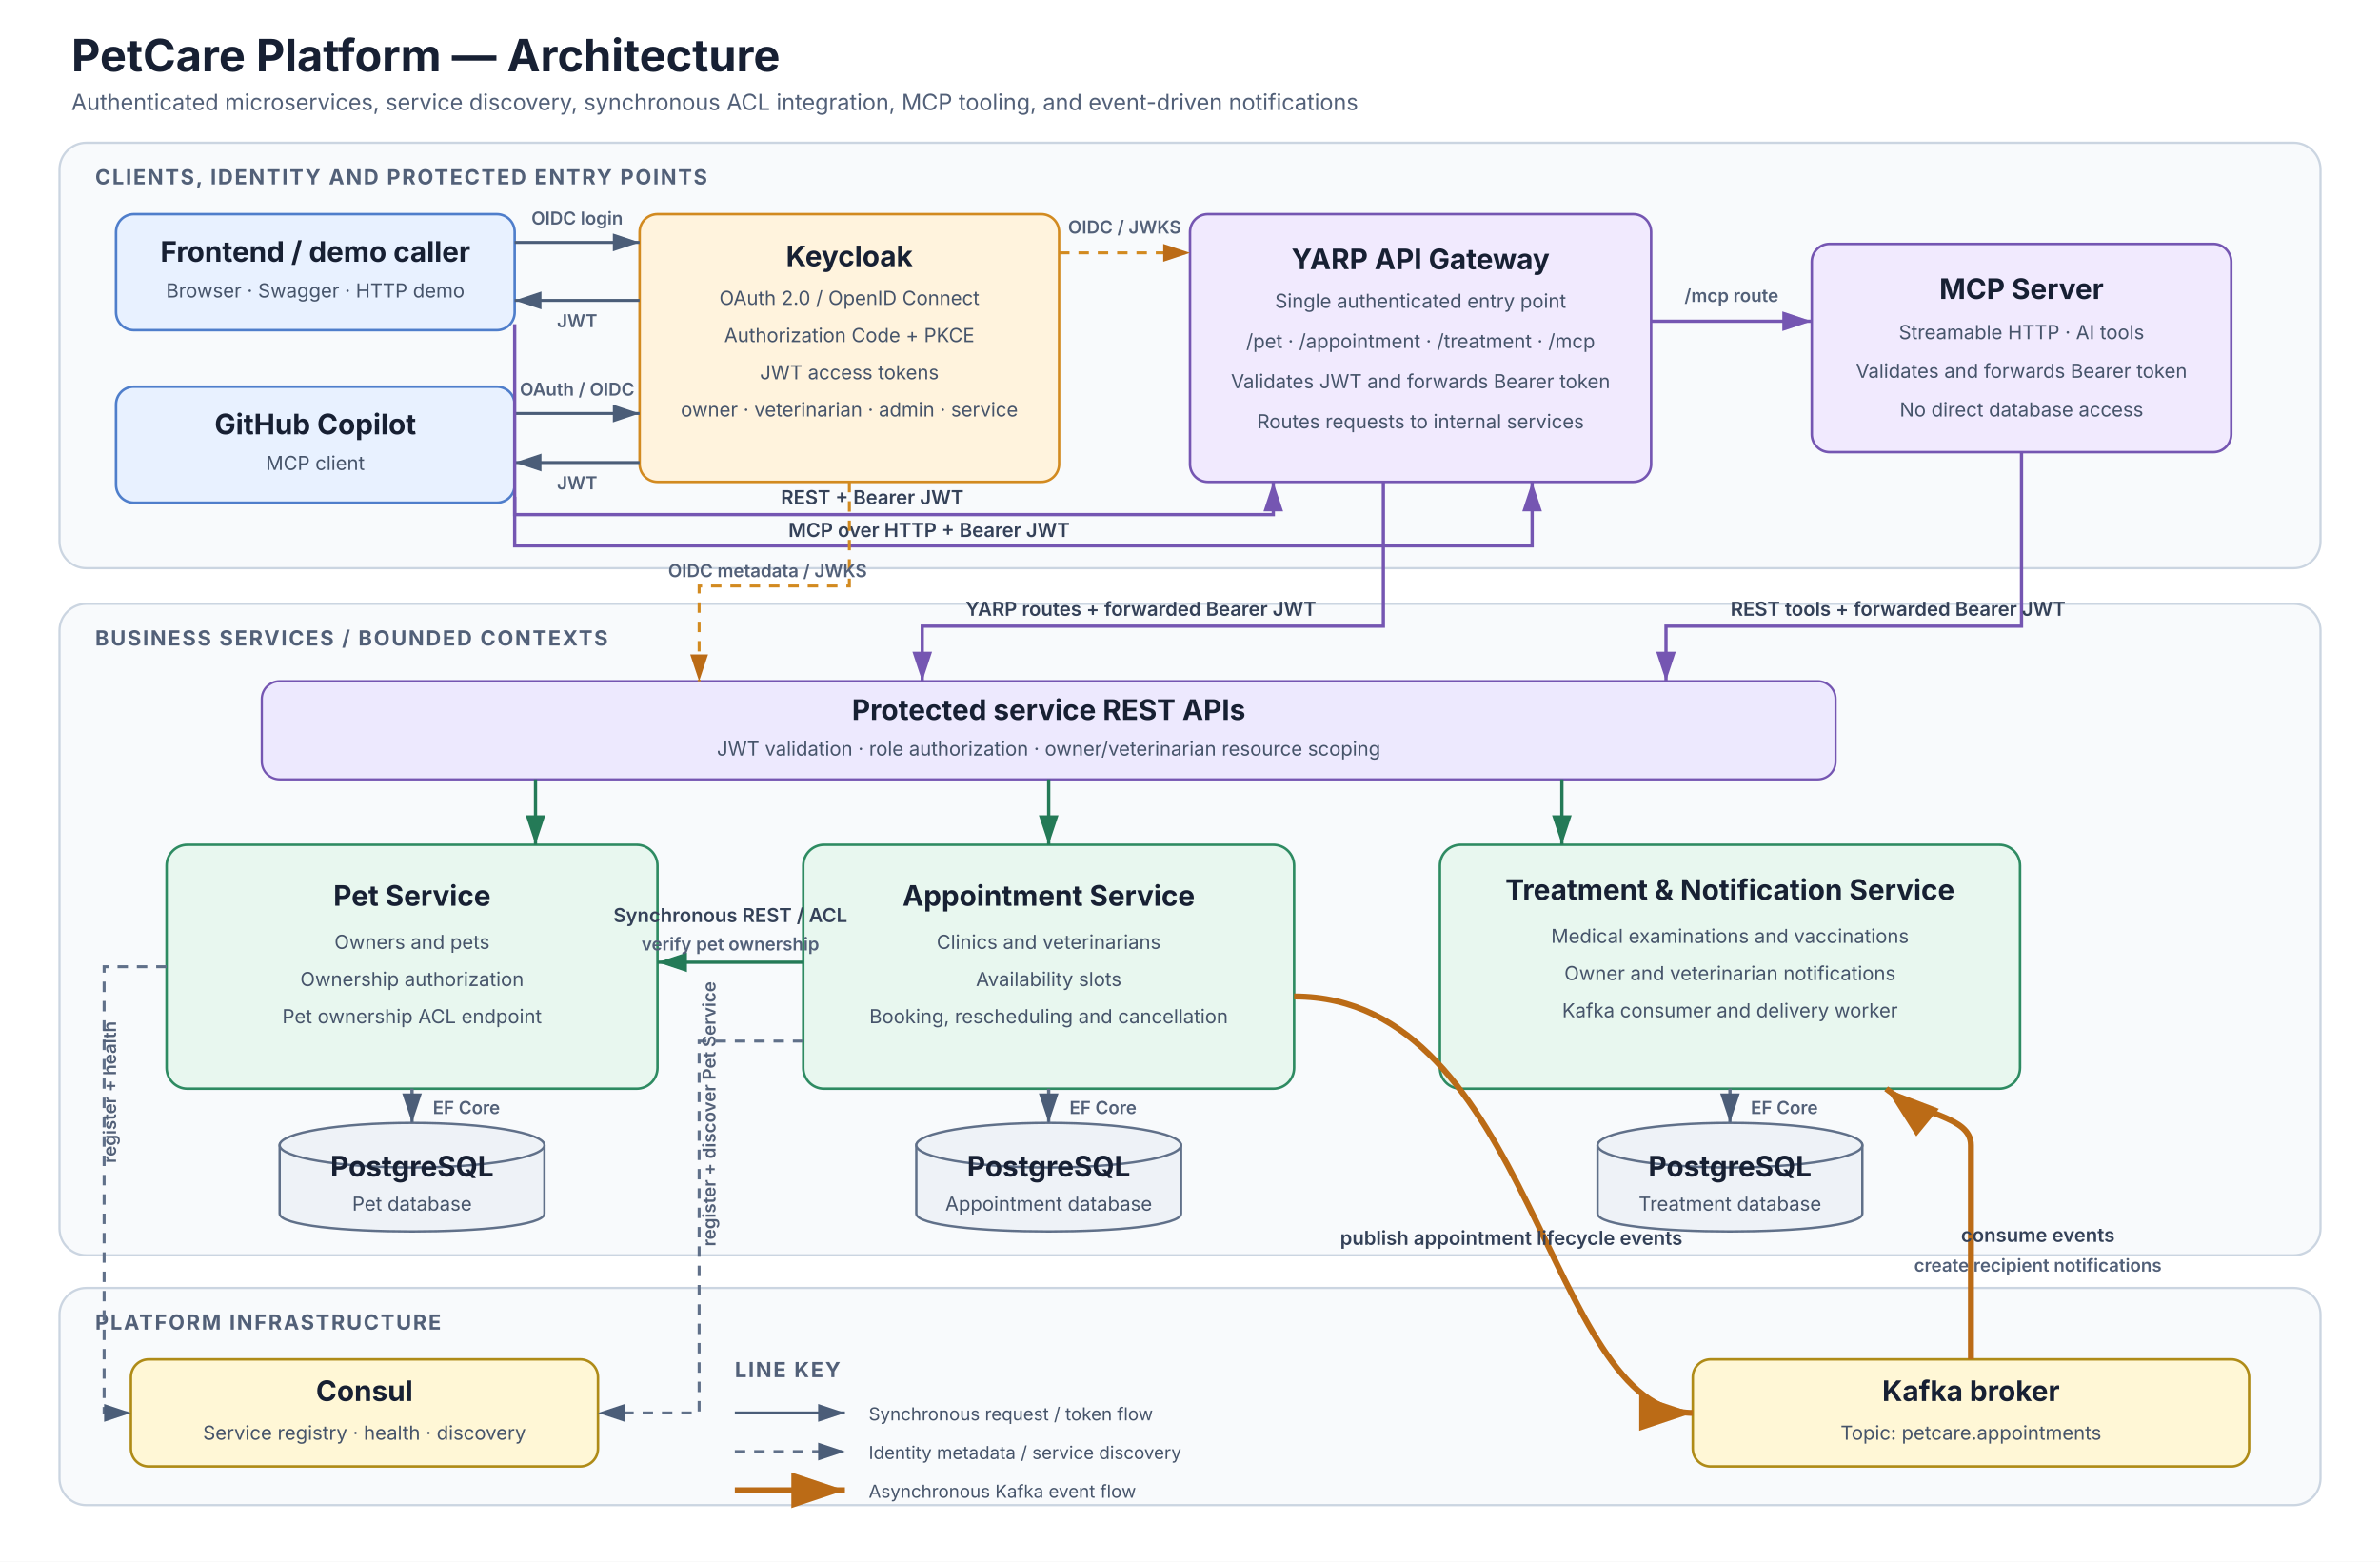
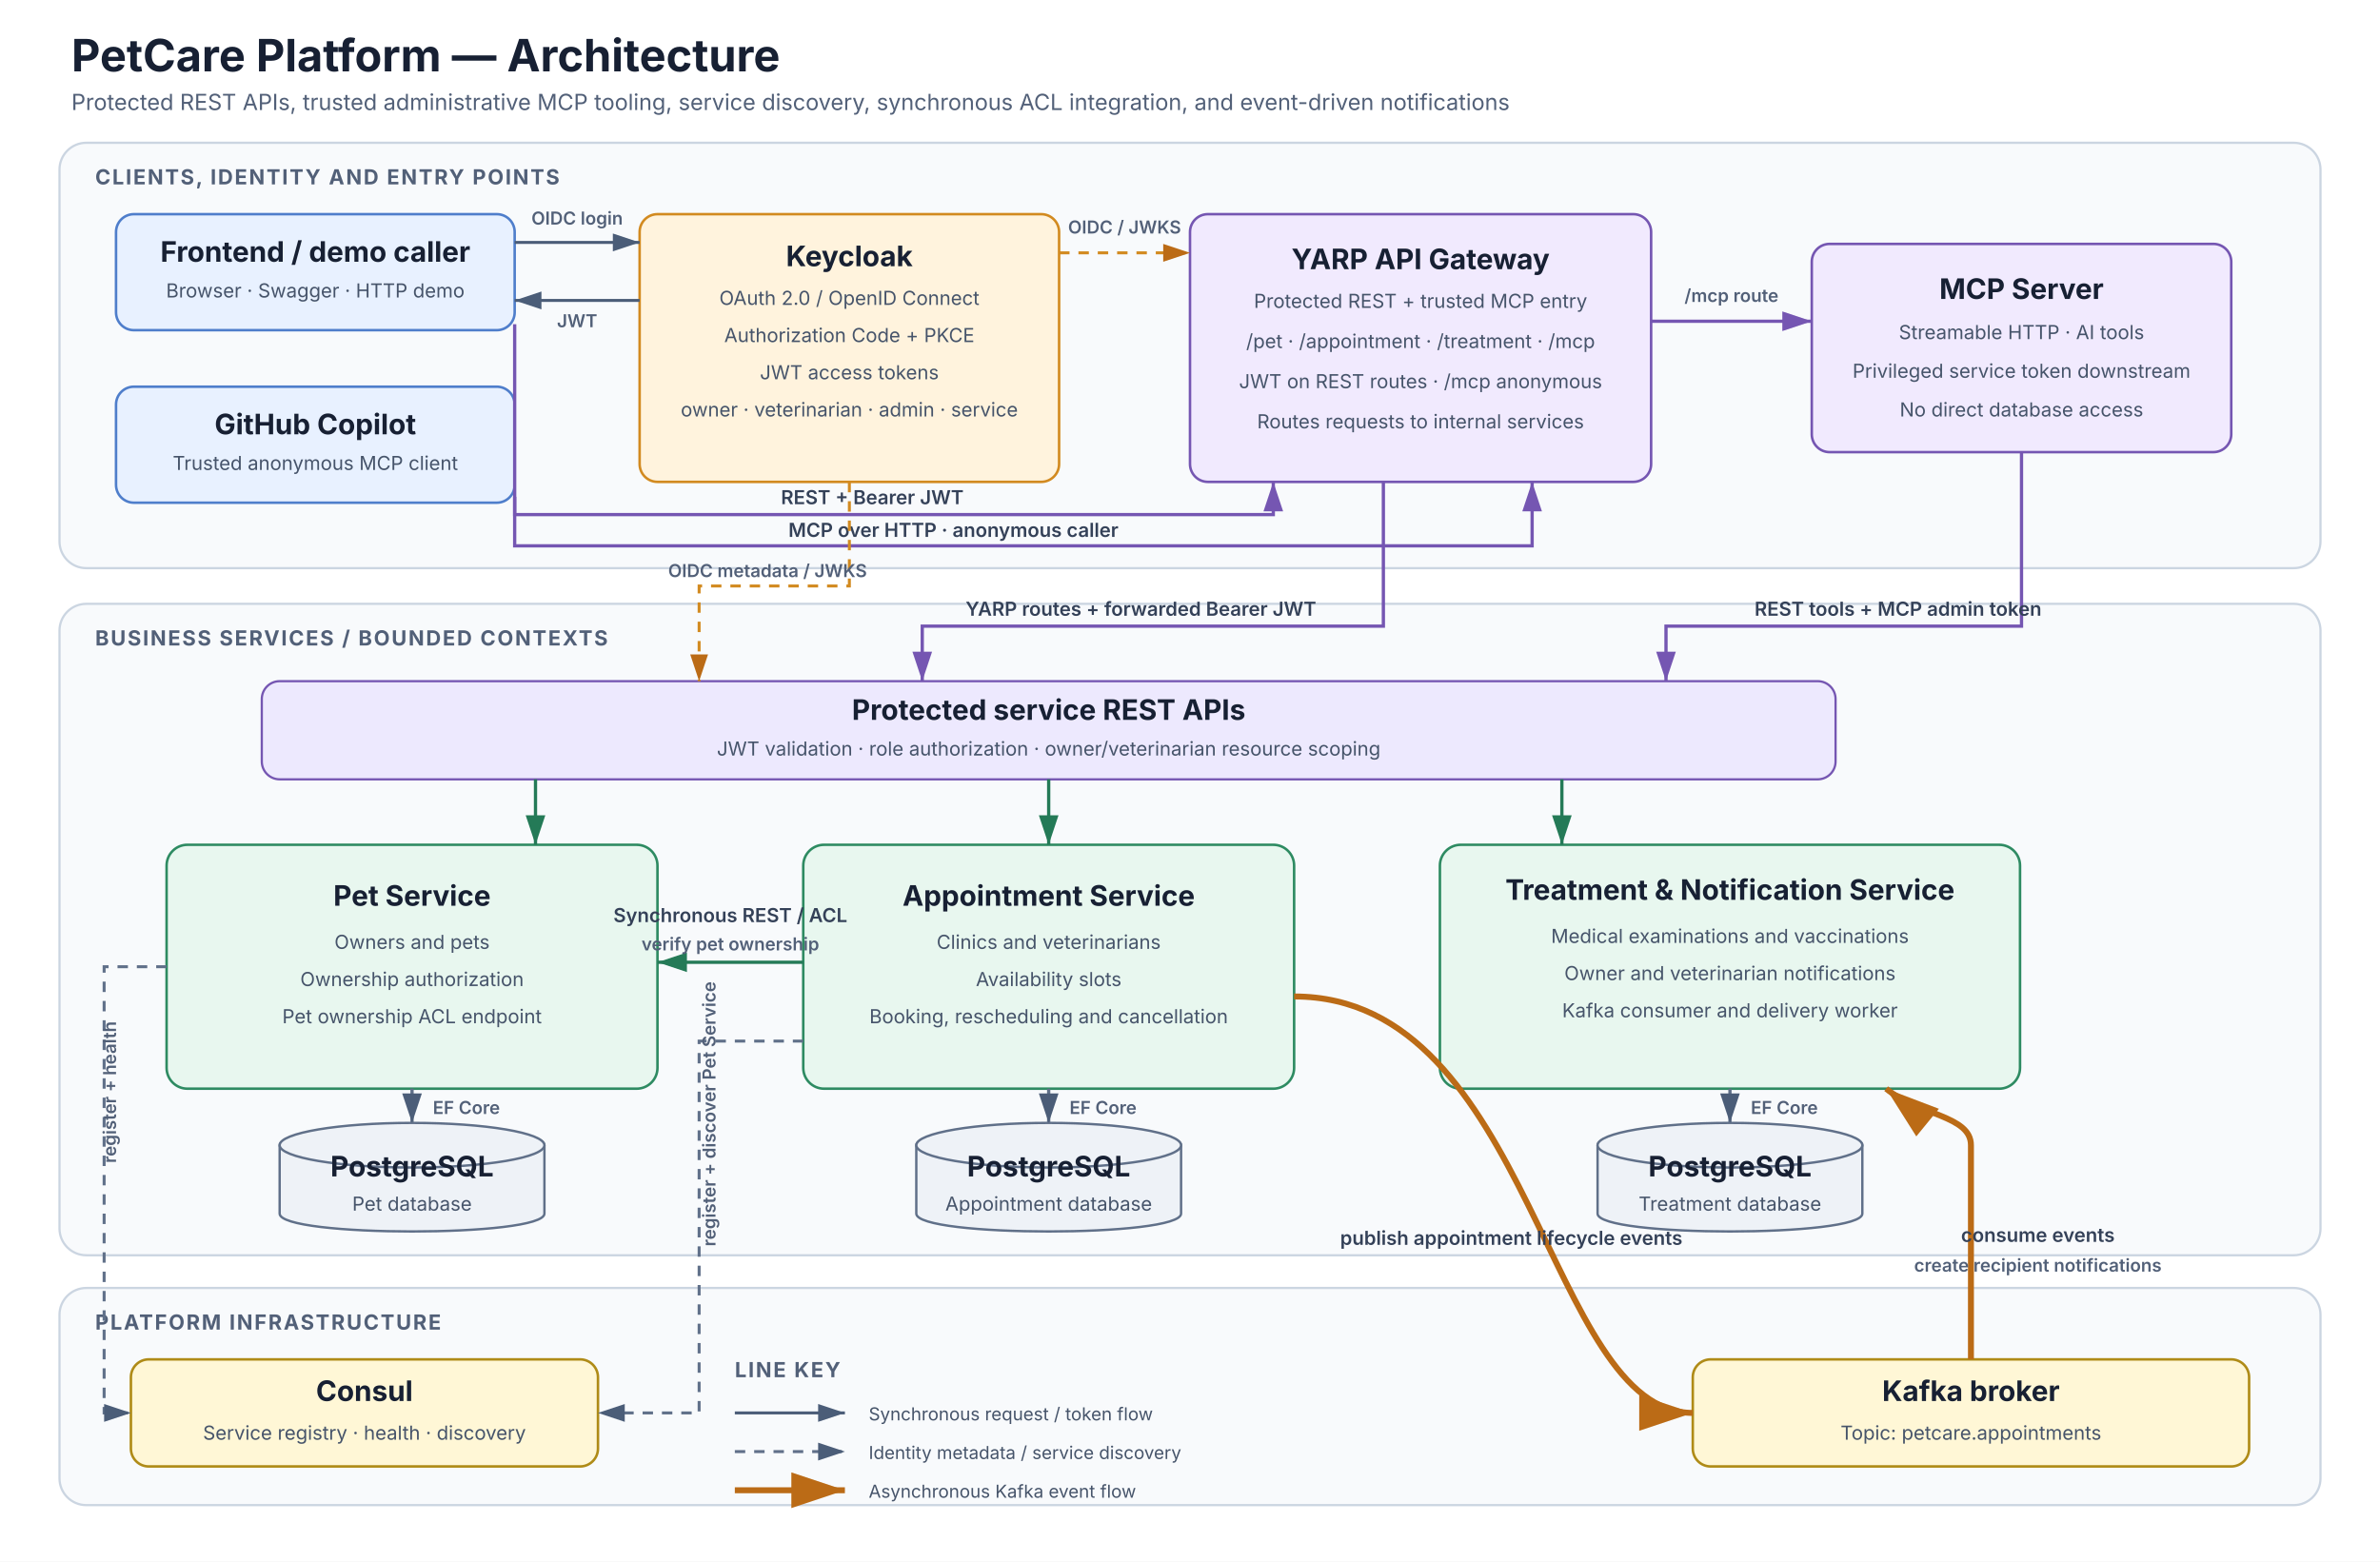
<svg xmlns="http://www.w3.org/2000/svg" width="1600" height="1050" viewBox="0 0 1600 1050" role="img" aria-labelledby="diagram-title diagram-desc">
  <defs>
    <marker id="arrow" markerWidth="10" markerHeight="10" refX="9" refY="3" orient="auto" markerUnits="strokeWidth">
      <path d="M0,0 L0,6 L9,3 z" fill="#4b5d78" />
    </marker>
    <marker id="arrow-purple" markerWidth="10" markerHeight="10" refX="9" refY="3" orient="auto" markerUnits="strokeWidth">
      <path d="M0,0 L0,6 L9,3 z" fill="#7556b2" />
    </marker>
    <marker id="arrow-green" markerWidth="10" markerHeight="10" refX="9" refY="3" orient="auto" markerUnits="strokeWidth">
      <path d="M0,0 L0,6 L9,3 z" fill="#247a57" />
    </marker>
    <marker id="arrow-kafka" markerWidth="10" markerHeight="10" refX="9" refY="3" orient="auto" markerUnits="strokeWidth">
      <path d="M0,0 L0,6 L9,3 z" fill="#bb6b16" />
    </marker>
    <style>
      text { font-family: Inter, -apple-system, BlinkMacSystemFont, "Segoe UI", Arial, sans-serif; fill: #172033; }
      .title { font-size: 30px; font-weight: 700; }
      .subtitle { font-size: 15px; fill: #526078; }
      .layer { fill: #f8fafc; stroke: #cbd5e1; stroke-width: 1.5; }
      .layer-title { font-size: 14px; font-weight: 700; letter-spacing: .08em; fill: #526078; }
      .node-title { font-size: 19px; font-weight: 700; }
      .node-copy { font-size: 13px; fill: #46546a; }
      .edge-label { font-size: 13px; font-weight: 600; fill: #344158; }
      .small-label { font-size: 12px; font-weight: 600; fill: #526078; }
      .client { fill: #e8f1ff; stroke: #4f7ecb; stroke-width: 1.7; }
      .identity { fill: #fff3dd; stroke: #d28a20; stroke-width: 1.7; }
      .entry { fill: #f1eafe; stroke: #7556b2; stroke-width: 1.7; }
      .api-band { fill: #ede9fe; stroke: #7556b2; stroke-width: 1.5; }
      .service { fill: #e8f7ef; stroke: #2e8b62; stroke-width: 1.7; }
      .database { fill: #eef2f7; stroke: #607089; stroke-width: 1.6; }
      .infra { fill: #fff7d6; stroke: #af8b17; stroke-width: 1.7; }
      .flow { fill: none; stroke: #4b5d78; stroke-width: 2; marker-end: url(#arrow); }
      .purple-flow { fill: none; stroke: #7556b2; stroke-width: 2.2; marker-end: url(#arrow-purple); }
      .service-flow { fill: none; stroke: #247a57; stroke-width: 2.2; marker-end: url(#arrow-green); }
      .discovery { fill: none; stroke: #607089; stroke-width: 2; stroke-dasharray: 7 6; marker-end: url(#arrow); }
      .validation { fill: none; stroke: #d28a20; stroke-width: 2; stroke-dasharray: 7 6; marker-end: url(#arrow-kafka); }
      .event { fill: none; stroke: #bb6b16; stroke-width: 4; marker-end: url(#arrow-kafka); }
      .db-line { fill: none; stroke: #607089; stroke-width: 2.2; marker-end: url(#arrow); }
      .legend-label { font-size: 12px; fill: #46546a; }
    </style>
  </defs>
  <rect width="1600" height="1050" fill="#ffffff" />
  <text x="48" y="48" class="title">PetCare Platform — Architecture</text>
-   <text x="48" y="74" class="subtitle">Authenticated microservices, service discovery, synchronous ACL integration, MCP tooling, and event-driven notifications</text>
+   <text x="48" y="74" class="subtitle">Protected REST APIs, trusted administrative MCP tooling, service discovery, synchronous ACL integration, and event-driven notifications</text>
  <rect x="40" y="96" width="1520" height="286" rx="18" class="layer" />
-   <text x="64" y="124" class="layer-title">CLIENTS, IDENTITY AND PROTECTED ENTRY POINTS</text>
+   <text x="64" y="124" class="layer-title">CLIENTS, IDENTITY AND ENTRY POINTS</text>
  <rect x="78" y="144" width="268" height="78" rx="12" class="client" />
  <text x="212" y="176" class="node-title" text-anchor="middle">Frontend / demo caller</text>
  <text x="212" y="200" class="node-copy" text-anchor="middle">Browser · Swagger · HTTP demo</text>
  <rect x="78" y="260" width="268" height="78" rx="12" class="client" />
  <text x="212" y="292" class="node-title" text-anchor="middle">GitHub Copilot</text>
-   <text x="212" y="316" class="node-copy" text-anchor="middle">MCP client</text>
+   <text x="212" y="316" class="node-copy" text-anchor="middle">Trusted anonymous MCP client</text>
  <rect x="430" y="144" width="282" height="180" rx="12" class="identity" />
  <text x="571" y="179" class="node-title" text-anchor="middle">Keycloak</text>
  <text x="571" y="205" class="node-copy" text-anchor="middle">OAuth 2.0 / OpenID Connect</text>
  <text x="571" y="230" class="node-copy" text-anchor="middle">Authorization Code + PKCE</text>
  <text x="571" y="255" class="node-copy" text-anchor="middle">JWT access tokens</text>
  <text x="571" y="280" class="node-copy" text-anchor="middle">owner · veterinarian · admin · service</text>
  <rect x="800" y="144" width="310" height="180" rx="12" class="entry" />
  <text x="955" y="181" class="node-title" text-anchor="middle">YARP API Gateway</text>
-   <text x="955" y="207" class="node-copy" text-anchor="middle">Single authenticated entry point</text>
+   <text x="955" y="207" class="node-copy" text-anchor="middle">Protected REST + trusted MCP entry</text>
  <text x="955" y="234" class="node-copy" text-anchor="middle">/pet · /appointment · /treatment · /mcp</text>
-   <text x="955" y="261" class="node-copy" text-anchor="middle">Validates JWT and forwards Bearer token</text>
+   <text x="955" y="261" class="node-copy" text-anchor="middle">JWT on REST routes · /mcp anonymous</text>
  <text x="955" y="288" class="node-copy" text-anchor="middle">Routes requests to internal services</text>
  <rect x="1218" y="164" width="282" height="140" rx="12" class="entry" />
  <text x="1359" y="201" class="node-title" text-anchor="middle">MCP Server</text>
  <text x="1359" y="228" class="node-copy" text-anchor="middle">Streamable HTTP · AI tools</text>
-   <text x="1359" y="254" class="node-copy" text-anchor="middle">Validates and forwards Bearer token</text>
+   <text x="1359" y="254" class="node-copy" text-anchor="middle">Privileged service token downstream</text>
  <text x="1359" y="280" class="node-copy" text-anchor="middle">No direct database access</text>
  <path d="M346 163 H430" class="flow" />
  <text x="388" y="151" class="small-label" text-anchor="middle">OIDC login</text>
  <path d="M430 202 H346" class="flow" />
  <text x="388" y="220" class="small-label" text-anchor="middle">JWT</text>
-   <path d="M346 278 H430" class="flow" />
-   <text x="388" y="266" class="small-label" text-anchor="middle">OAuth / OIDC</text>
-   <path d="M430 311 H346" class="flow" />
-   <text x="388" y="329" class="small-label" text-anchor="middle">JWT</text>
  <path d="M712 170 H800" class="validation" />
  <text x="756" y="157" class="small-label" text-anchor="middle">OIDC / JWKS</text>
  <path d="M346 218 V346 H856 V324" class="purple-flow" />
  <text x="525" y="339" class="edge-label">REST + Bearer JWT</text>
  <path d="M346 334 V367 H1030 V324" class="purple-flow" />
-   <text x="530" y="361" class="edge-label">MCP over HTTP + Bearer JWT</text>
+   <text x="530" y="361" class="edge-label">MCP over HTTP · anonymous caller</text>
  <path d="M1110 216 H1218" class="purple-flow" />
  <text x="1164" y="203" class="small-label" text-anchor="middle">/mcp route</text>
  <rect x="40" y="406" width="1520" height="438" rx="18" class="layer" />
  <text x="64" y="434" class="layer-title">BUSINESS SERVICES / BOUNDED CONTEXTS</text>
  <rect x="176" y="458" width="1058" height="66" rx="12" class="api-band" />
  <text x="705" y="484" class="node-title" text-anchor="middle">Protected service REST APIs</text>
  <text x="705" y="508" class="node-copy" text-anchor="middle">JWT validation · role authorization · owner/veterinarian resource scoping</text>
  <path d="M930 324 V421 H620 V458" class="purple-flow" />
  <text x="767" y="414" class="edge-label" text-anchor="middle">YARP routes + forwarded Bearer JWT</text>
  <path d="M1359 304 V421 H1120 V458" class="purple-flow" />
-   <text x="1276" y="414" class="edge-label" text-anchor="middle">REST tools + forwarded Bearer JWT</text>
+   <text x="1276" y="414" class="edge-label" text-anchor="middle">REST tools + MCP admin token</text>
  <path d="M571 324 V394 H470 V458" class="validation" />
  <text x="516" y="388" class="small-label" text-anchor="middle">OIDC metadata / JWKS</text>
  <rect x="112" y="568" width="330" height="164" rx="14" class="service" />
  <text x="277" y="609" class="node-title" text-anchor="middle">Pet Service</text>
  <text x="277" y="638" class="node-copy" text-anchor="middle">Owners and pets</text>
  <text x="277" y="663" class="node-copy" text-anchor="middle">Ownership authorization</text>
  <text x="277" y="688" class="node-copy" text-anchor="middle">Pet ownership ACL endpoint</text>
  <rect x="540" y="568" width="330" height="164" rx="14" class="service" />
  <text x="705" y="609" class="node-title" text-anchor="middle">Appointment Service</text>
  <text x="705" y="638" class="node-copy" text-anchor="middle">Clinics and veterinarians</text>
  <text x="705" y="663" class="node-copy" text-anchor="middle">Availability slots</text>
  <text x="705" y="688" class="node-copy" text-anchor="middle">Booking, rescheduling and cancellation</text>
  <rect x="968" y="568" width="390" height="164" rx="14" class="service" />
  <text x="1163" y="605" class="node-title" text-anchor="middle">Treatment &amp; Notification Service</text>
  <text x="1163" y="634" class="node-copy" text-anchor="middle">Medical examinations and vaccinations</text>
  <text x="1163" y="659" class="node-copy" text-anchor="middle">Owner and veterinarian notifications</text>
  <text x="1163" y="684" class="node-copy" text-anchor="middle">Kafka consumer and delivery worker</text>
  <path d="M360 524 V568" class="service-flow" />
  <path d="M705 524 V568" class="service-flow" />
  <path d="M1050 524 V568" class="service-flow" />
  <path d="M540 647 H442" class="service-flow" />
  <text x="491" y="620" class="edge-label" text-anchor="middle">Synchronous REST / ACL</text>
  <text x="491" y="639" class="small-label" text-anchor="middle">verify pet ownership</text>
  <g aria-label="Pet PostgreSQL database">
    <path d="M188 770 C188 755 366 755 366 770 V816 C366 832 188 832 188 816 Z" class="database" />
    <ellipse cx="277" cy="770" rx="89" ry="15" class="database" />
    <text x="277" y="791" class="node-title" text-anchor="middle" font-size="16">PostgreSQL</text>
    <text x="277" y="814" class="node-copy" text-anchor="middle">Pet database</text>
  </g>
  <g aria-label="Appointment PostgreSQL database">
    <path d="M616 770 C616 755 794 755 794 770 V816 C794 832 616 832 616 816 Z" class="database" />
    <ellipse cx="705" cy="770" rx="89" ry="15" class="database" />
    <text x="705" y="791" class="node-title" text-anchor="middle" font-size="16">PostgreSQL</text>
    <text x="705" y="814" class="node-copy" text-anchor="middle">Appointment database</text>
  </g>
  <g aria-label="Treatment PostgreSQL database">
    <path d="M1074 770 C1074 755 1252 755 1252 770 V816 C1252 832 1074 832 1074 816 Z" class="database" />
    <ellipse cx="1163" cy="770" rx="89" ry="15" class="database" />
    <text x="1163" y="791" class="node-title" text-anchor="middle" font-size="16">PostgreSQL</text>
    <text x="1163" y="814" class="node-copy" text-anchor="middle">Treatment database</text>
  </g>
  <path d="M277 732 V755" class="db-line" />
  <path d="M705 732 V755" class="db-line" />
  <path d="M1163 732 V755" class="db-line" />
  <text x="291" y="749" class="small-label">EF Core</text>
  <text x="719" y="749" class="small-label">EF Core</text>
  <text x="1177" y="749" class="small-label">EF Core</text>
  <rect x="40" y="866" width="1520" height="146" rx="18" class="layer" />
  <text x="64" y="894" class="layer-title">PLATFORM INFRASTRUCTURE</text>
  <rect x="88" y="914" width="314" height="72" rx="12" class="infra" />
  <text x="245" y="942" class="node-title" text-anchor="middle">Consul</text>
  <text x="245" y="968" class="node-copy" text-anchor="middle">Service registry · health · discovery</text>
  <rect x="1138" y="914" width="374" height="72" rx="12" class="infra" />
  <text x="1325" y="942" class="node-title" text-anchor="middle">Kafka broker</text>
  <text x="1325" y="968" class="node-copy" text-anchor="middle">Topic: petcare.appointments</text>
  <path d="M112 650 H70 V950 H88" class="discovery" />
  <text x="78" y="782" class="small-label" transform="rotate(-90 78 782)">register + health</text>
  <path d="M540 700 H470 V950 H402" class="discovery" />
  <text x="481" y="838" class="small-label" transform="rotate(-90 481 838)">register + discover Pet Service</text>
  <path d="M870 670 C1030 670 1040 950 1138 950" class="event" />
  <text x="1016" y="837" class="edge-label" text-anchor="middle">publish appointment lifecycle events</text>
  <path d="M1325 914 V770 C1325 750 1290 750 1268 732" class="event" />
  <text x="1370" y="835" class="edge-label" text-anchor="middle">consume events</text>
  <text x="1370" y="855" class="small-label" text-anchor="middle">create recipient notifications</text>
  <g transform="translate(494 908)">
    <text x="0" y="18" class="layer-title">LINE KEY</text>
    <line x1="0" y1="42" x2="74" y2="42" class="flow" />
    <text x="90" y="47" class="legend-label">Synchronous request / token flow</text>
    <line x1="0" y1="68" x2="74" y2="68" class="discovery" />
    <text x="90" y="73" class="legend-label">Identity metadata / service discovery</text>
    <line x1="0" y1="94" x2="74" y2="94" class="event" />
    <text x="90" y="99" class="legend-label">Asynchronous Kafka event flow</text>
  </g>
</svg>
